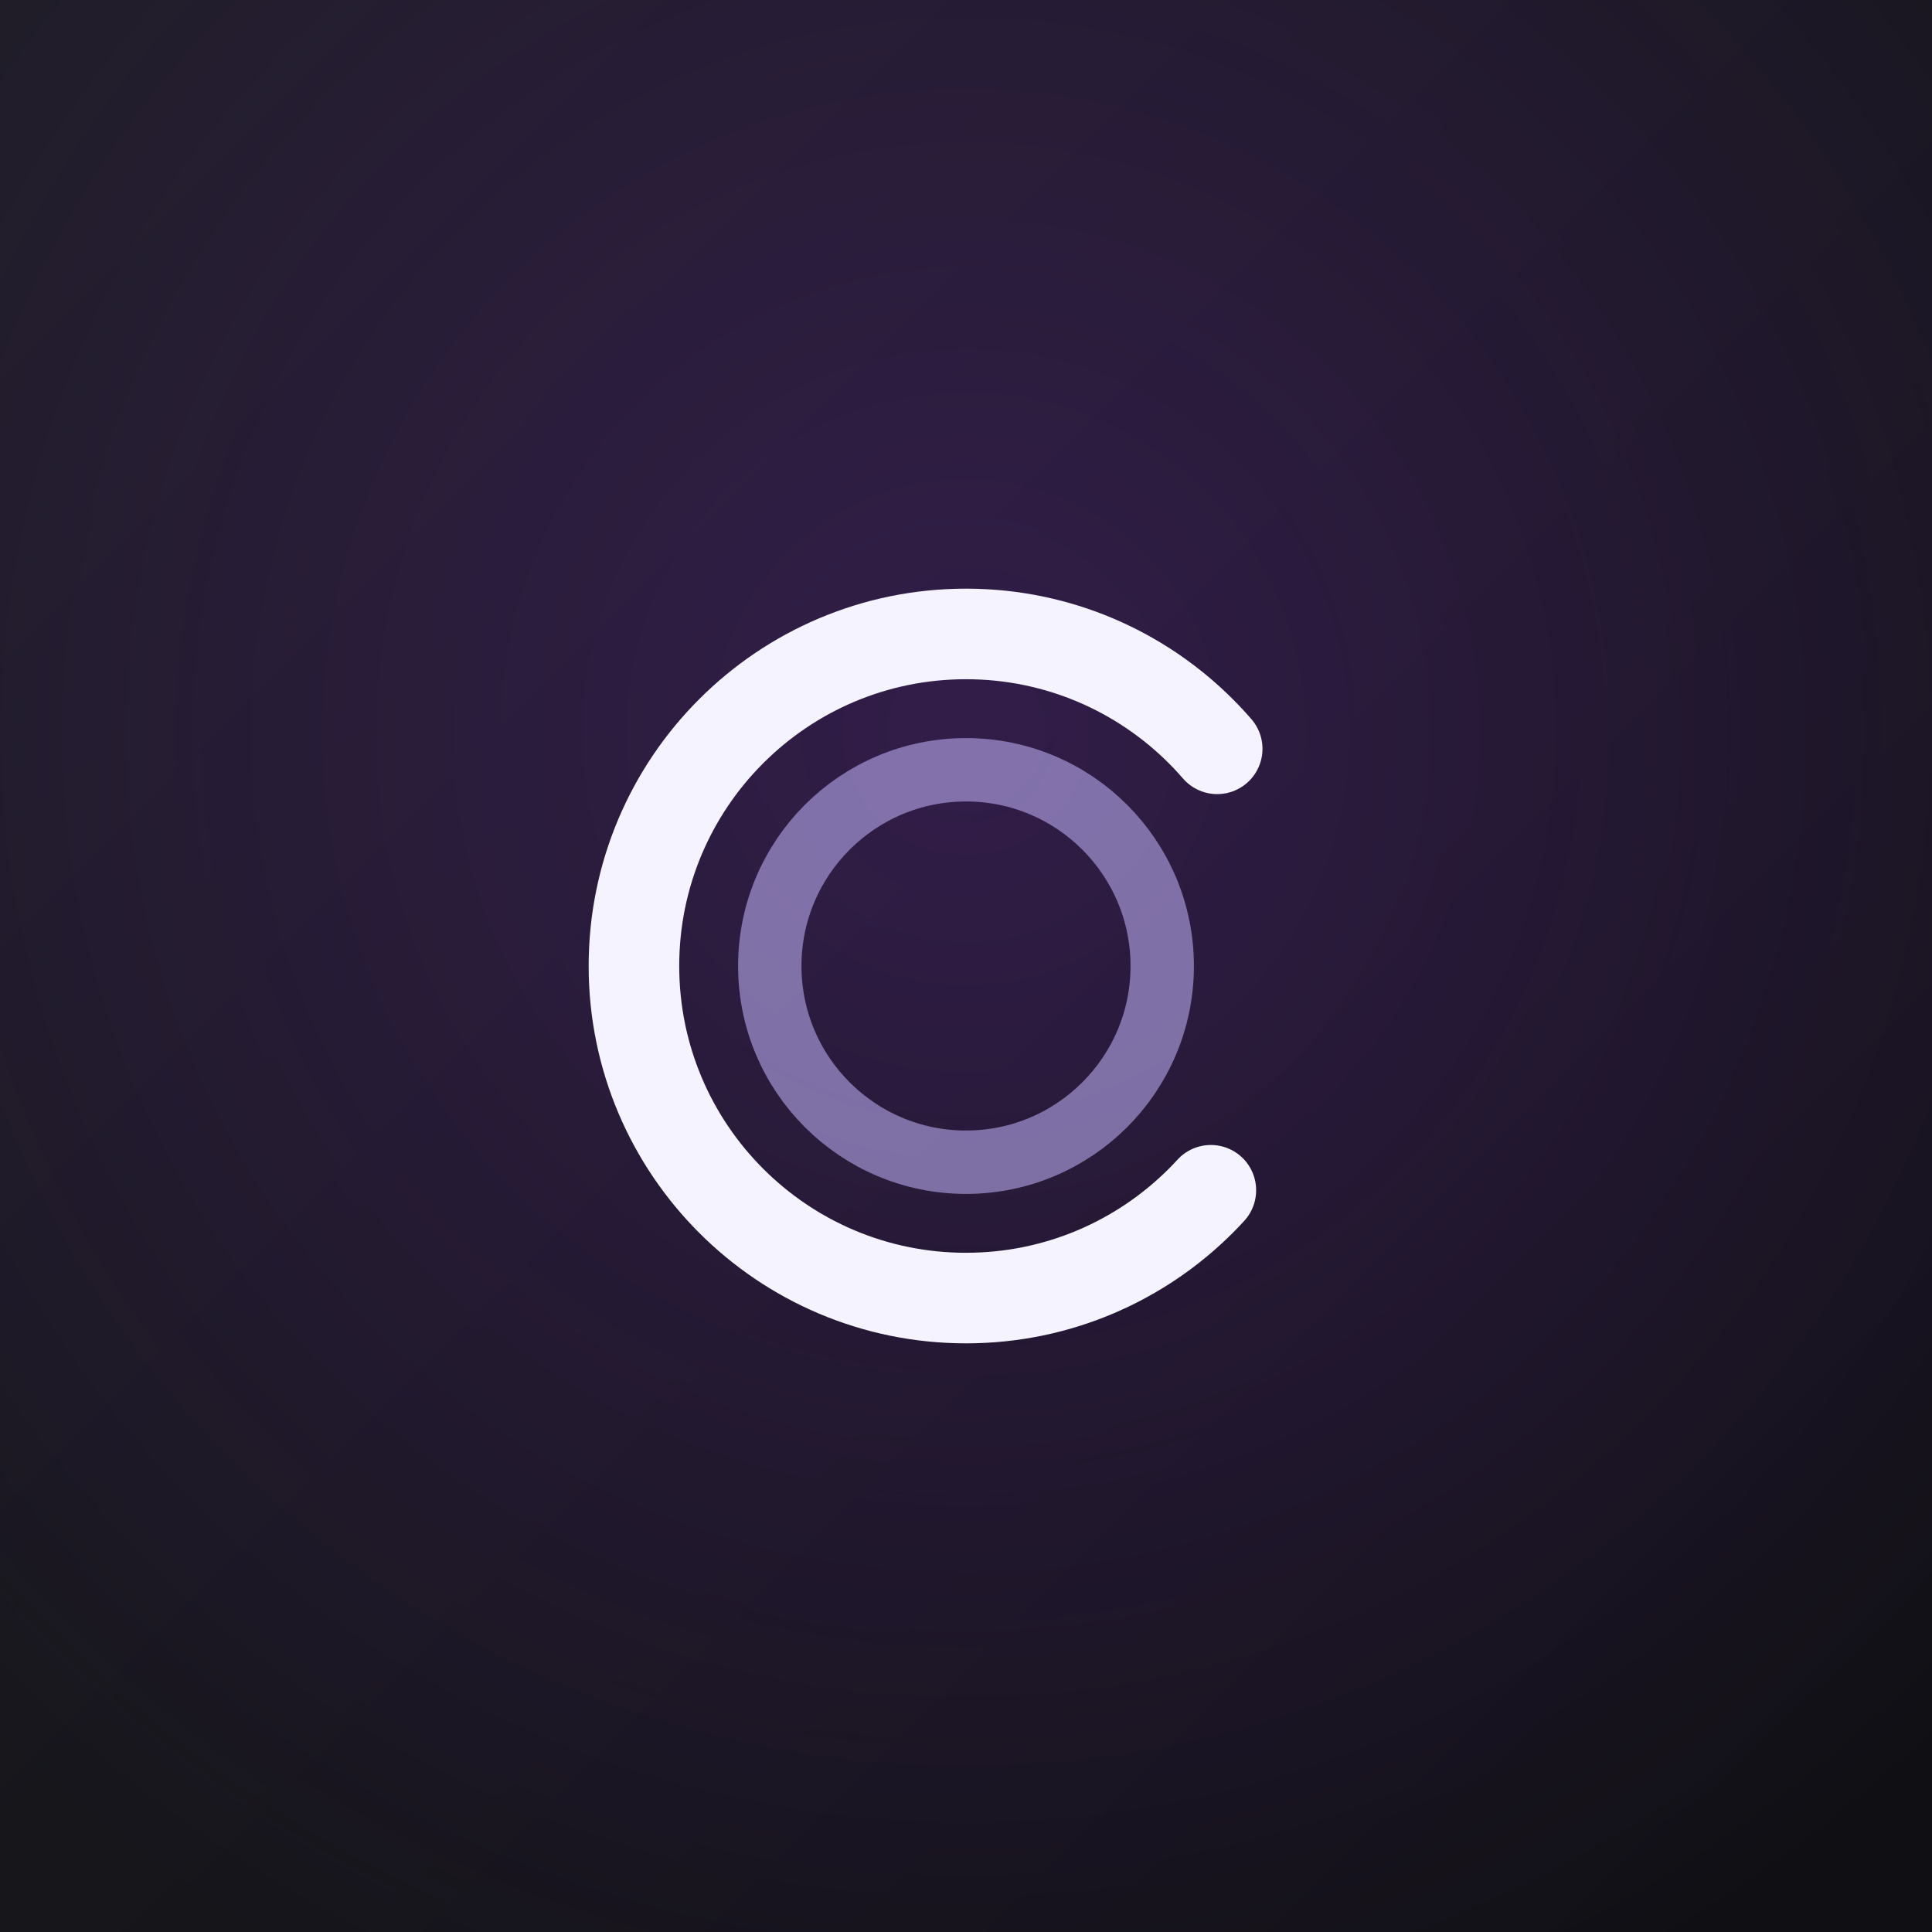
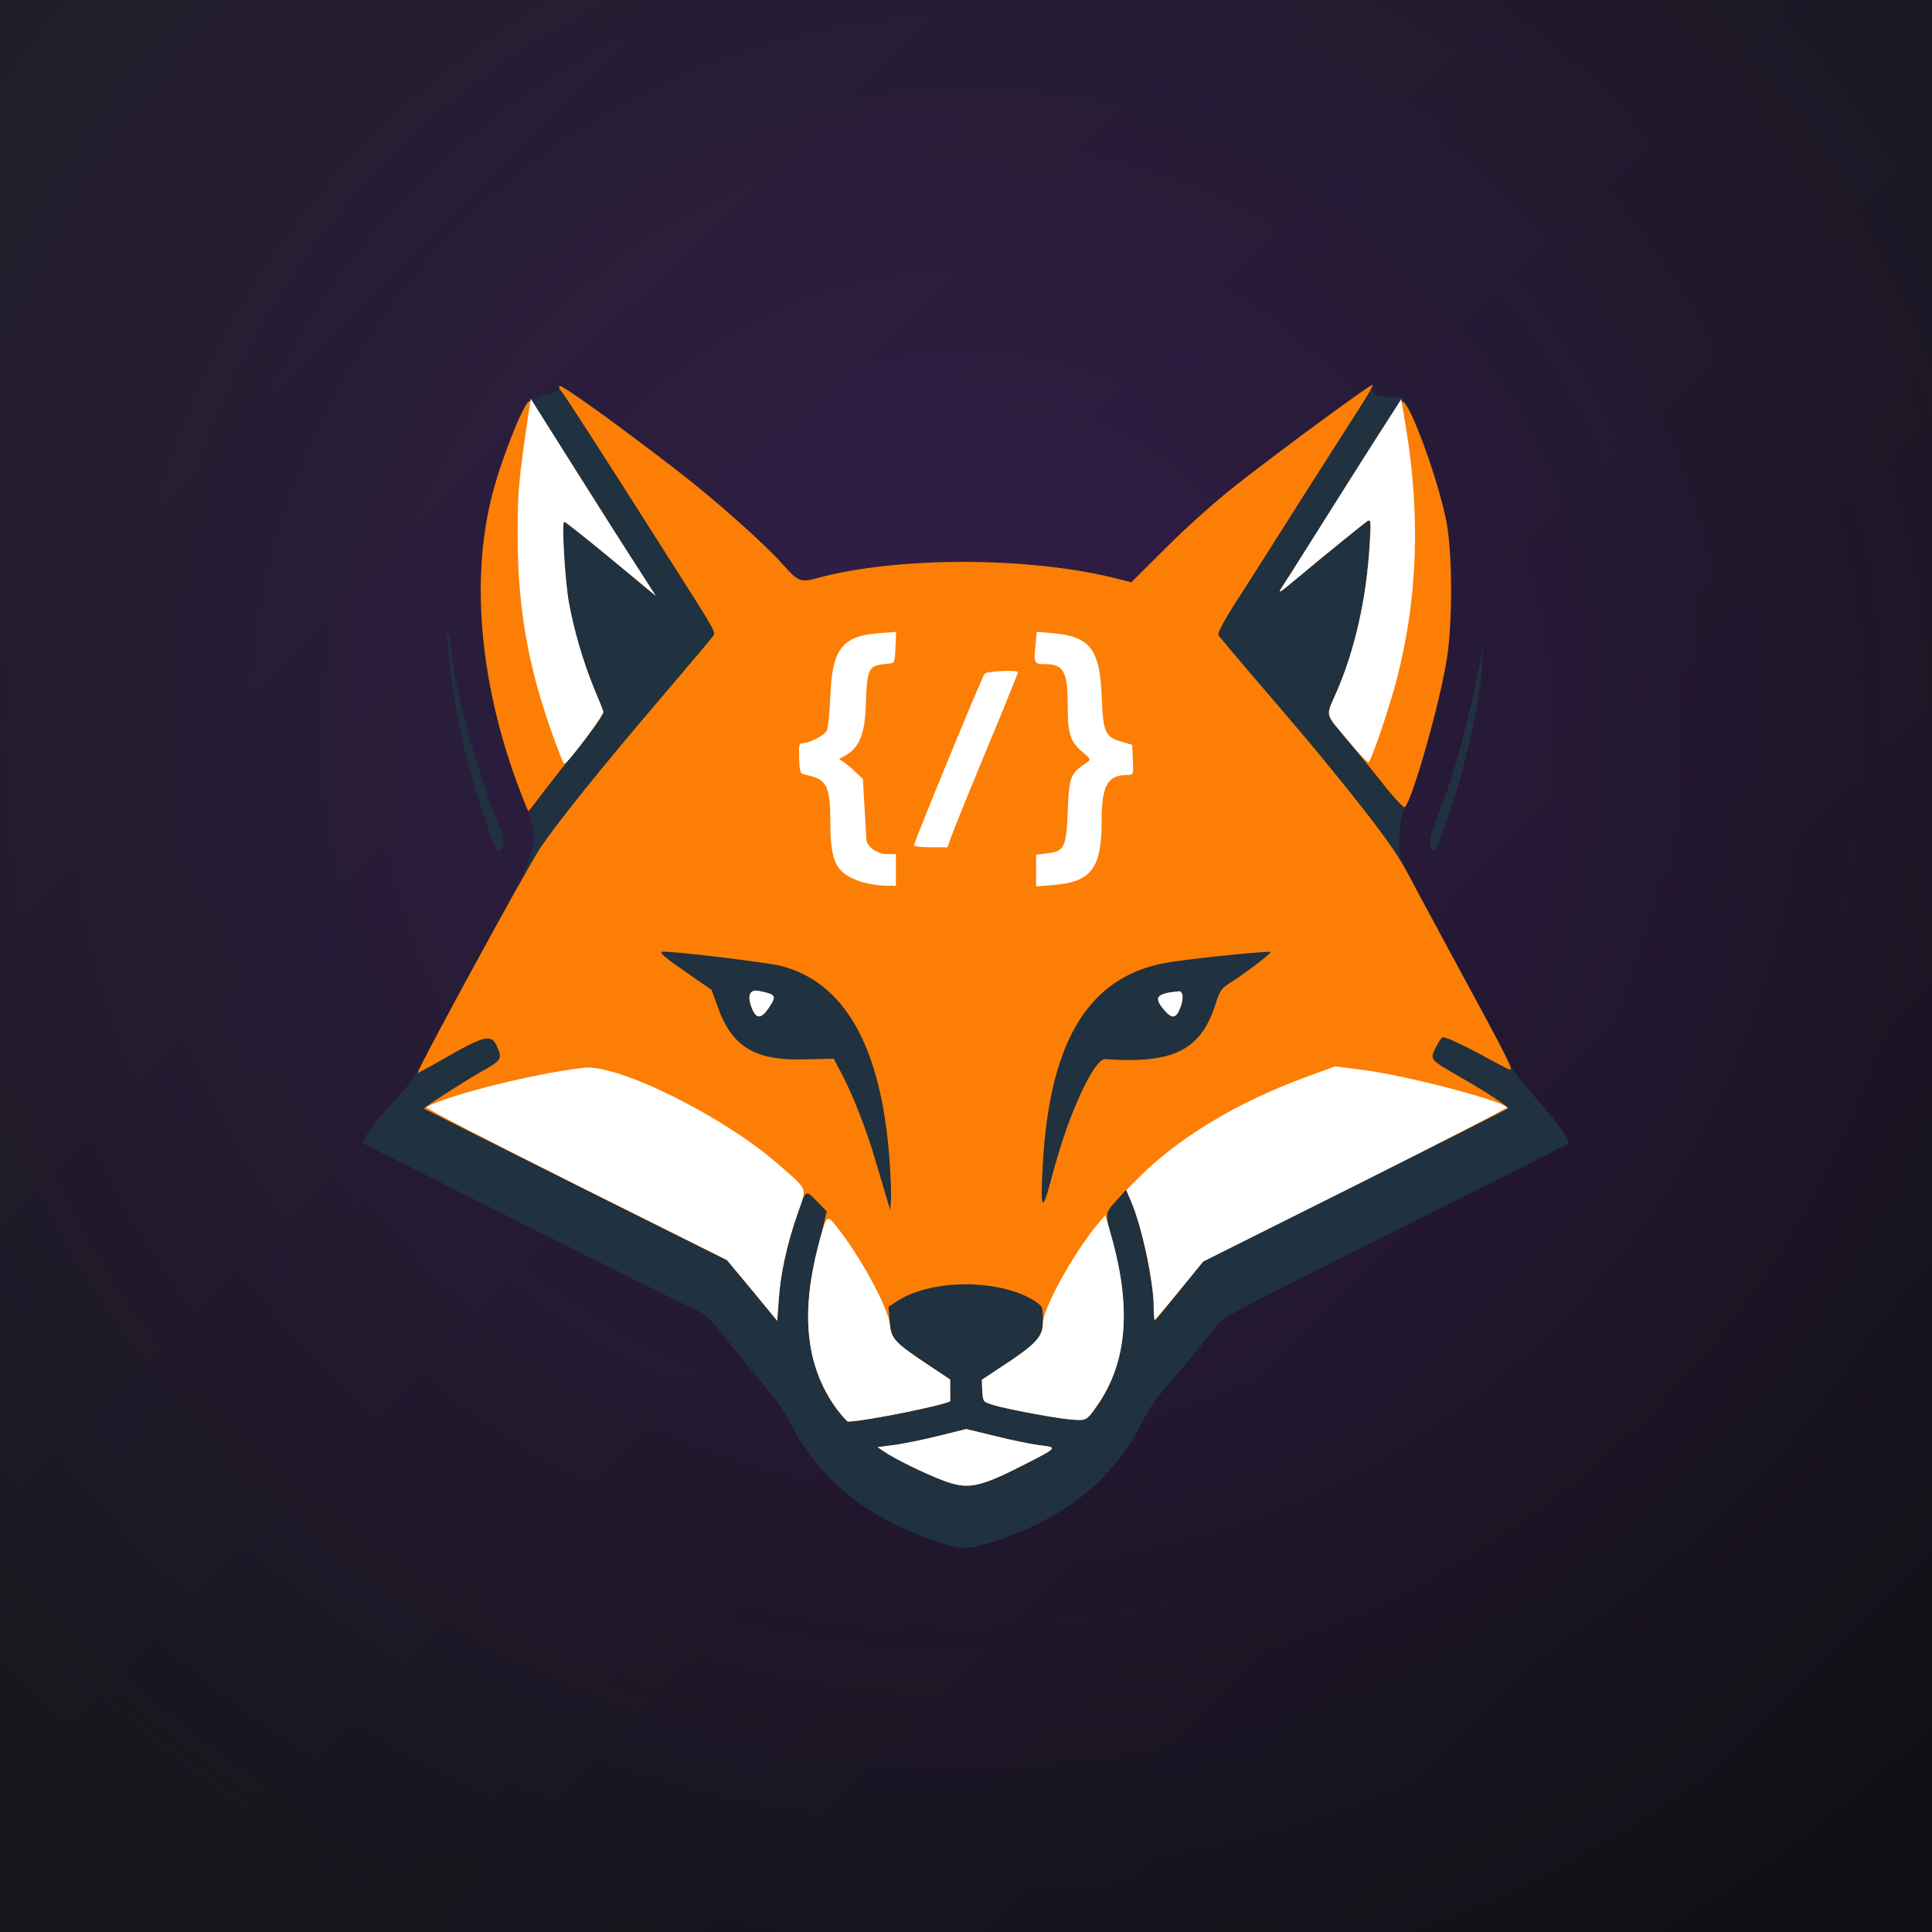
<svg xmlns="http://www.w3.org/2000/svg" viewBox="0 0 64 64" role="img" aria-label="FoxxyCode">
  <defs>
-     <linearGradient id="cmi-plate" x1="4" y1="4" x2="60" y2="60" gradientUnits="userSpaceOnUse">
+     <linearGradient id="fx-plate" x1="4" y1="4" x2="60" y2="60" gradientUnits="userSpaceOnUse">
      <stop offset="0" stop-color="#1c1c22" />
      <stop offset="1" stop-color="#101014" />
    </linearGradient>
-     <linearGradient id="cmi-stroke" x1="12" y1="12" x2="52" y2="52" gradientUnits="userSpaceOnUse">
-       <stop offset="0" stop-color="#f5f3ff" />
-       <stop offset="0.5" stop-color="#ddd6fe" />
-       <stop offset="1" stop-color="#a78bfa" />
-     </linearGradient>
-     <linearGradient id="cmi-stroke-inner" x1="16" y1="16" x2="48" y2="48" gradientUnits="userSpaceOnUse">
-       <stop offset="0" stop-color="#c4b5fd" stop-opacity="0.55" />
-       <stop offset="1" stop-color="#9333ea" stop-opacity="0.35" />
-     </linearGradient>
-     <radialGradient id="cmi-plate-glow" cx="50%" cy="38%" r="72%">
+     <radialGradient id="fx-plate-glow" cx="50%" cy="38%" r="72%">
      <stop offset="0" stop-color="#9333ea" stop-opacity="0.22" />
      <stop offset="1" stop-color="#9333ea" stop-opacity="0" />
    </radialGradient>
  </defs>
-   <rect width="64" height="64" fill="url(#cmi-plate)" />
-   <rect width="64" height="64" fill="url(#cmi-plate-glow)" />
-   <g transform="translate(32 32) rotate(90)">
-     <circle r="11" fill="none" stroke="url(#cmi-stroke)" stroke-width="3" stroke-linecap="round" stroke-dasharray="52 16" stroke-dashoffset="8" />
-     <circle r="6.5" fill="none" stroke="url(#cmi-stroke-inner)" stroke-width="2.1" />
+   <rect width="64" height="64" fill="url(#fx-plate)" />
+   <rect width="64" height="64" fill="url(#fx-plate-glow)" />
+   <g transform="translate(32 32)">
+     <g transform="scale(0.0749) translate(-512 -524.5)">
+       <path fill="#20313f" fill-rule="evenodd" d="M500 779.4C468.4 768.9 446.8 751.5 434.2 726.5C431.7 721.5 427.1 714.9 422 709.1C417.5 704 410.3 695.1 405.9 689.4C399 680.5 397.2 678.8 392.2 676.5C381.7 671.6 246.5 603.8 245.6 603C244.4 601.8 250.3 593.6 259.4 583.9C266.3 576.6 268.7 573.1 275.9 559.4C280.4 550.7 291.9 529.4 301.3 512.2C323.1 472 323.8 469.3 316.5 451.5C294.6 398.2 291.5 342.7 307.9 298.3C315.8 276.8 317.9 273.7 326 272C330.6 271 332 270.3 332.2 268.7C332.5 267 335.8 269.1 352.9 281.8C393.9 312.1 417.6 331.8 430.9 346.8C437.7 354.5 438.9 355 446 353C481.8 343.2 541.2 343.4 579.6 353.4L585.1 354.8L600.8 339.2C617.4 322.7 632.7 310.1 668.5 283.8C694 265.1 692.1 266.3 691.7 269.1C691.5 271.7 693.9 272.7 700.7 272.9L705 273L709.6 282.6C728.5 322.1 731.8 364.7 719.5 413.5C715.8 427.8 710.7 443.8 706.2 454.5C704.4 459 703.7 462.4 703.6 468.5C703.5 477.7 700.3 470.9 729.4 524.5C738.7 541.5 748.2 559.4 750.5 564.1C753.5 569.9 757.4 575.5 762.9 581.6C772.7 592.4 779.5 601.9 778.4 603C777.9 603.5 743.3 620.9 701.5 641.8C627.3 678.9 625.4 679.9 622.1 684.5C618.5 689.5 605.3 705.5 598.2 713.5C595.8 716.2 592 722 589.8 726.5C577.1 751.8 555 769.4 523.2 779.4C513.1 782.6 509.6 782.6 500 779.4ZM301.1 464.8C290.1 433.1 285.4 411.8 282.6 380.6C282.4 377.6 282.5 376.3 283.1 377.1C283.6 377.9 284 379.7 284 381.1C284.1 394.6 295.1 437 304.1 459.1C307.4 467.1 307.9 469.1 307.1 471.3C305.4 475.6 304.5 474.6 301.1 464.8ZM718.2 472.8C716.3 470.9 716.8 468.1 720.5 458.5C728.1 439.2 733.2 420.8 739.9 387.5C740.8 382.9 740.9 383.2 740.4 390.5C739.3 408.4 733.1 436.1 725.1 458.9C719.3 475.2 719.8 474.4 718.2 472.8Z" />
+       <path fill="#fc7e05" fill-rule="evenodd" d="M502 752.1C494.2 749.2 480.5 742.5 475.7 739.2L472.9 737.3L481.2 736.2C485.8 735.5 494.6 733.7 500.8 732.1L512.1 729.3L525.3 732.5C532.6 734.3 541.4 736.1 544.9 736.5C552.6 737.4 552.5 737.5 538 744.9C517.8 755.2 513 756.2 502 752.1ZM455.1 720.8C441.7 702.7 438.7 679.6 446.2 650.5C447.3 646.1 448.7 640.4 449.3 637.7L450.4 633L446 628.5C440.9 623.3 441.3 622.9 436.9 635.8C432.6 648.3 429.9 661.1 429.2 672L428.5 681.4L417.5 668.1L406.6 654.8L339.5 621.3C302.7 602.9 272.4 587.7 272.3 587.6C271.8 587.2 290.4 575.3 298.2 570.9C306.7 566.2 307.1 565.4 304.3 559.5C301.9 554.5 298.7 555.3 279.5 566.4C274.1 569.5 269.6 571.9 269.5 571.8C268.8 571 317.6 481.5 323.6 472.5C330.5 462 350.9 436.6 377.3 405.7C389 392 399.1 380 399.9 378.9C401.4 376.7 402.5 378.6 380.5 344C348.8 294.1 333.5 270.4 332.7 269.9C332.2 269.5 331.9 268.7 332.2 268C332.6 266.8 359.1 285.9 385.3 306.2C401.1 318.4 422.9 337.8 430.9 346.8C437.7 354.5 438.9 355 446 353C481.8 343.2 541.2 343.4 579.6 353.4L585.1 354.8L600.8 339.2C610 330 623 318.4 632 311.4C652.4 295.4 691.3 266.9 691.8 267.5C692.1 267.8 689.9 271.7 687 276.2C684.1 280.8 671.8 300 659.7 319C647.7 338 634.5 358.8 630.3 365.2C625.9 372.2 623.2 377.4 623.6 378.2C624 378.8 630 385.9 636.8 393.9C661.9 423.2 664.9 426.7 676 440.4C694.7 463.5 702.5 474.2 707.7 484.1C710.4 489.3 720.2 507.4 729.4 524.5C751.7 565.5 754.5 571.1 752.3 570.3C751.3 569.9 746.9 567.6 742.5 565.2C733.9 560.4 724.6 556 723 556C722.4 556 721 558 719.8 560.5C717.1 566 716.9 565.7 730.5 573.6C741.5 579.8 752.4 587 751.8 587.5C751.6 587.7 721.2 603 684.2 621.5L616.9 655.2L606.2 668.3L595.5 681.5L595.3 676.5C594.6 662.3 589.6 639.1 584.9 628.4L582.8 623.5L578.3 628.5C573.3 634.2 573.3 633.3 577.4 648.5C585.6 679.1 582.2 704.1 567.5 722.4C564.6 726.1 560.8 726.1 541.5 722.4C520 718.4 519.5 718.2 519.2 712.4L519 707.5L528.1 701.5C543.6 691.3 546 688.6 546 681.2C546 675.1 545.9 675 542.1 672.5C526.8 662.9 497.2 662.9 482.1 672.4L477.7 675.2L478.3 681.8C478.9 689.6 479.8 690.7 495.7 701.2L505 707.4L505 711.7C505 714.1 505 716.3 505.1 716.8C505.2 718.2 467.3 725.9 459.8 726C459.4 726 457.3 723.6 455.1 720.8ZM478.1 609.2C474.3 560.1 458.4 531.8 430.3 524.5C424.1 522.9 381 517.7 377.7 518.2C376.1 518.4 378.7 520.7 387.6 526.8L399.5 535.1L401.9 541.8C408.3 560.2 418.3 566.4 440.5 565.8L453.5 565.5L457.2 572.5C462.1 581.9 468.1 597.2 471.8 610C473.5 615.8 475.7 623.2 476.7 626.5L478.5 632.5L478.8 628C479 625.5 478.7 617.1 478.1 609.2ZM556.7 595.8C563.5 577.3 570.1 565.5 573.6 565.7C604.1 567.8 616.1 561.7 622.6 540.6C624.1 535.7 625.1 534.3 628.4 532.2C635.2 528 647.2 518.8 646.7 518.3C646.1 517.8 618.7 520.4 603.5 522.6C567.4 527.6 549.2 555.8 546 611.7C544.8 632.7 545.6 634.2 549.7 618.7C551.5 611.7 554.7 601.4 556.7 595.8ZM417.4 543.4C415.1 537.8 416.2 534.7 420.3 535.5C428.1 537.1 428.4 537.6 424.7 543.1C421.5 547.9 419.3 548 417.4 543.4ZM599.6 543.9C594.9 538.3 596.1 536.7 606 535.7C608.1 535.4 608.4 539.1 606.6 543.4C604.8 547.8 603 547.9 599.6 543.9ZM315.2 448.2C297.2 401.5 292.6 354 302.5 315.9C306.4 300.7 316 276.3 318.8 274.6C319.3 274.3 328.1 287.2 338.6 304C349 320.5 361.4 340.1 366.2 347.4L374.8 360.8L355 344.4C344.1 335.4 334.8 328 334.3 328C333.1 328 334.6 354.1 336.4 364C338.6 376 342.7 389.9 347.2 401C349.4 406.2 351.4 411.2 351.6 412C351.9 413 347.9 418.8 341.3 427C335.3 434.4 327.8 444 324.6 448.2C321.4 452.5 318.6 456 318.5 456C318.3 456 316.8 452.5 315.2 448.2ZM697.9 445.8C693.9 440.7 686.4 431.5 681.3 425.3C670.4 412.2 671 414.6 675.9 403.3C684 384.7 689.1 362 690.5 338.6C691.2 328.2 691.1 326.9 689.7 327.6C688.3 328.5 671.2 342.3 656.5 354.6C651 359.2 649.9 359.9 651.4 357.5C652.5 355.9 659.1 345.5 666 334.5C700.4 279.9 704.3 274 705.6 275.1C709.6 278.4 721.5 311.9 724.6 328.6C727.1 342 727.2 372.9 724.7 388.5C721.7 407.7 709.5 450.9 706.1 454.3C705.7 454.7 702 450.9 697.9 445.8Z" />
+       <path fill="#ffffff" fill-rule="evenodd" d="M502 752.1C494.2 749.2 480.5 742.5 475.7 739.2L472.9 737.3L481.2 736.2C485.8 735.5 494.6 733.7 500.8 732.1L512.1 729.3L525.3 732.5C532.6 734.3 541.4 736.1 544.9 736.5C552.6 737.4 552.5 737.5 538 744.9C517.8 755.2 513 756.2 502 752.1ZM455.1 720.8C440.5 701.1 438.3 676.1 448.4 641.8C450.4 635 450.9 634.8 454.8 639.8C465.5 653.3 477.5 675.5 478.3 683C479 689.5 480.7 691.2 495.7 701.2L505 707.4L505 711.7C505 714.1 505 716.3 505.1 716.8C505.2 718.2 467.3 725.9 459.8 726C459.4 726 457.3 723.6 455.1 720.8ZM556.8 724.9C548.8 724 530.2 720.5 524 718.6C519.5 717.3 519.5 717.3 519.2 712.4L519 707.5L528.1 701.5C542.7 691.9 546 688.4 546 682.6C546 675.8 560.1 650.5 570.7 638.1L573.6 634.7L575.8 642.2C585.4 675.3 583.5 699.6 569.9 719C565.1 725.9 565.3 725.8 556.8 724.9ZM417.4 667.9L406.2 654.5L339.1 621C301.1 602 272.6 587.3 273.3 586.9C282.8 581.6 321.6 571.9 343 569.5C358.2 567.8 404.8 591 429 612.2C442.5 624.1 441.7 622 437.5 634.1C432.7 647.9 430 660.4 429.2 671.9L428.5 681.4L417.4 667.9ZM595 675.2C595 664 589.8 639.6 584.9 628.3L582.9 623.6L588.2 618.3C605.3 600.9 631.7 584.9 661.6 573.9L675.2 568.9L687.8 570.5C706.4 572.9 747.3 583.5 751.3 587C751.7 587.3 721.6 602.8 684.5 621.4L616.9 655.2L606.4 668.1C600.6 675.2 595.7 681 595.4 681C595.2 681 595 678.4 595 675.2ZM417.4 543.4C415.1 537.8 416.2 534.7 420.3 535.5C428.1 537.1 428.4 537.6 424.7 543.1C421.5 547.9 419.3 548 417.4 543.4ZM599.6 543.9C594.9 538.3 596.1 536.7 606 535.7C608.1 535.4 608.4 539.1 606.6 543.4C604.8 547.8 603 547.9 599.6 543.9ZM465.2 487.1C454.5 483.4 452.1 478.7 452 461.3C452 445 450.5 441.9 441.7 440.1C438.5 439.4 438.5 439.4 438.2 432.7C438 427.2 438.2 426 439.4 426C442.5 426 449.1 422.7 450.3 420.6C451 419.4 451.7 412.9 452 405C452.8 384.3 457.3 378.5 473.4 377.3L481.1 376.7L480.8 383.6C480.5 390.5 480.5 390.5 477.5 390.8C468.7 391.6 468.3 392.3 467.7 409C467.2 423.1 464.5 428.8 456.8 432.4C455.8 432.9 455.8 433.1 456.9 433.6C457.7 434 460.2 436 462.4 438L466.4 441.8L467.1 454.1C467.5 460.9 467.9 467.3 467.9 468.3C468.1 471.7 472.6 475 477 475L481 475L481 482L481 489L475.8 489C472.9 488.9 468.1 488.1 465.2 487.1ZM543 482.3L543 475.3L547.6 474.7C555.6 473.8 556.3 472.3 557 456.1C557.6 440.5 558 439.4 566 434.1C567.2 433.2 566.8 432.5 563.6 429.9C558.2 425.4 557 421.8 557 410.3C557 394.3 555.3 391 547.1 391C542.1 391 541.9 390.6 542.7 383L543.3 376.7L550.3 377.3C566.7 378.7 571.2 384.3 572 405C572.6 421.1 573.5 423.2 580.8 425.3L585.5 426.7L585.8 433.4C586.1 439.9 586.1 440 583.5 440C574.6 440 572 444.6 572 460.3C572 481.4 567.4 487.4 550.4 488.7L543 489.3L543 482.3ZM489 471.1C489 469.7 519 396.7 520.2 395.3C521.2 394 535 393.4 535 394.6C535 394.9 531.4 403.8 527.1 414.3C510.4 454.6 506.8 463.6 505.3 467.8L503.8 472L496.4 472C492.3 472 489 471.6 489 471.1ZM332.9 432.2C319.1 397 313.6 368.7 313.7 333C313.7 314.5 314.2 309.5 318.3 281.5L319.5 273.6L338.5 303.8C349 320.4 361.4 340.1 366.2 347.4L374.8 360.8L355 344.4C344.1 335.4 334.8 328 334.3 328C333.1 328 334.6 354.1 336.4 364C338.6 376 342.7 389.9 347.2 401C349.4 406.2 351.4 411.2 351.6 412C352 413.3 335.9 435 334.4 435C334.2 435 333.5 433.8 332.9 432.2ZM680.7 424.5C670.5 412.2 671 414.6 675.9 403.3C684 384.7 689.1 362 690.5 338.6C691.2 328.2 691.1 326.9 689.7 327.6C688.3 328.5 671.2 342.3 656.5 354.6C651 359.2 649.9 359.9 651.4 357.5C652.5 355.9 659.1 345.5 666 334.5C672.9 323.5 684.4 305.3 691.5 294.1L704.5 273.8L706.7 287.1C713 325.7 711.7 361.9 702.6 397.4C699.4 409.7 691.7 432.6 690.1 434.3C689.7 434.7 685.5 430.3 680.7 424.5Z" />
+     </g>
  </g>
</svg>
